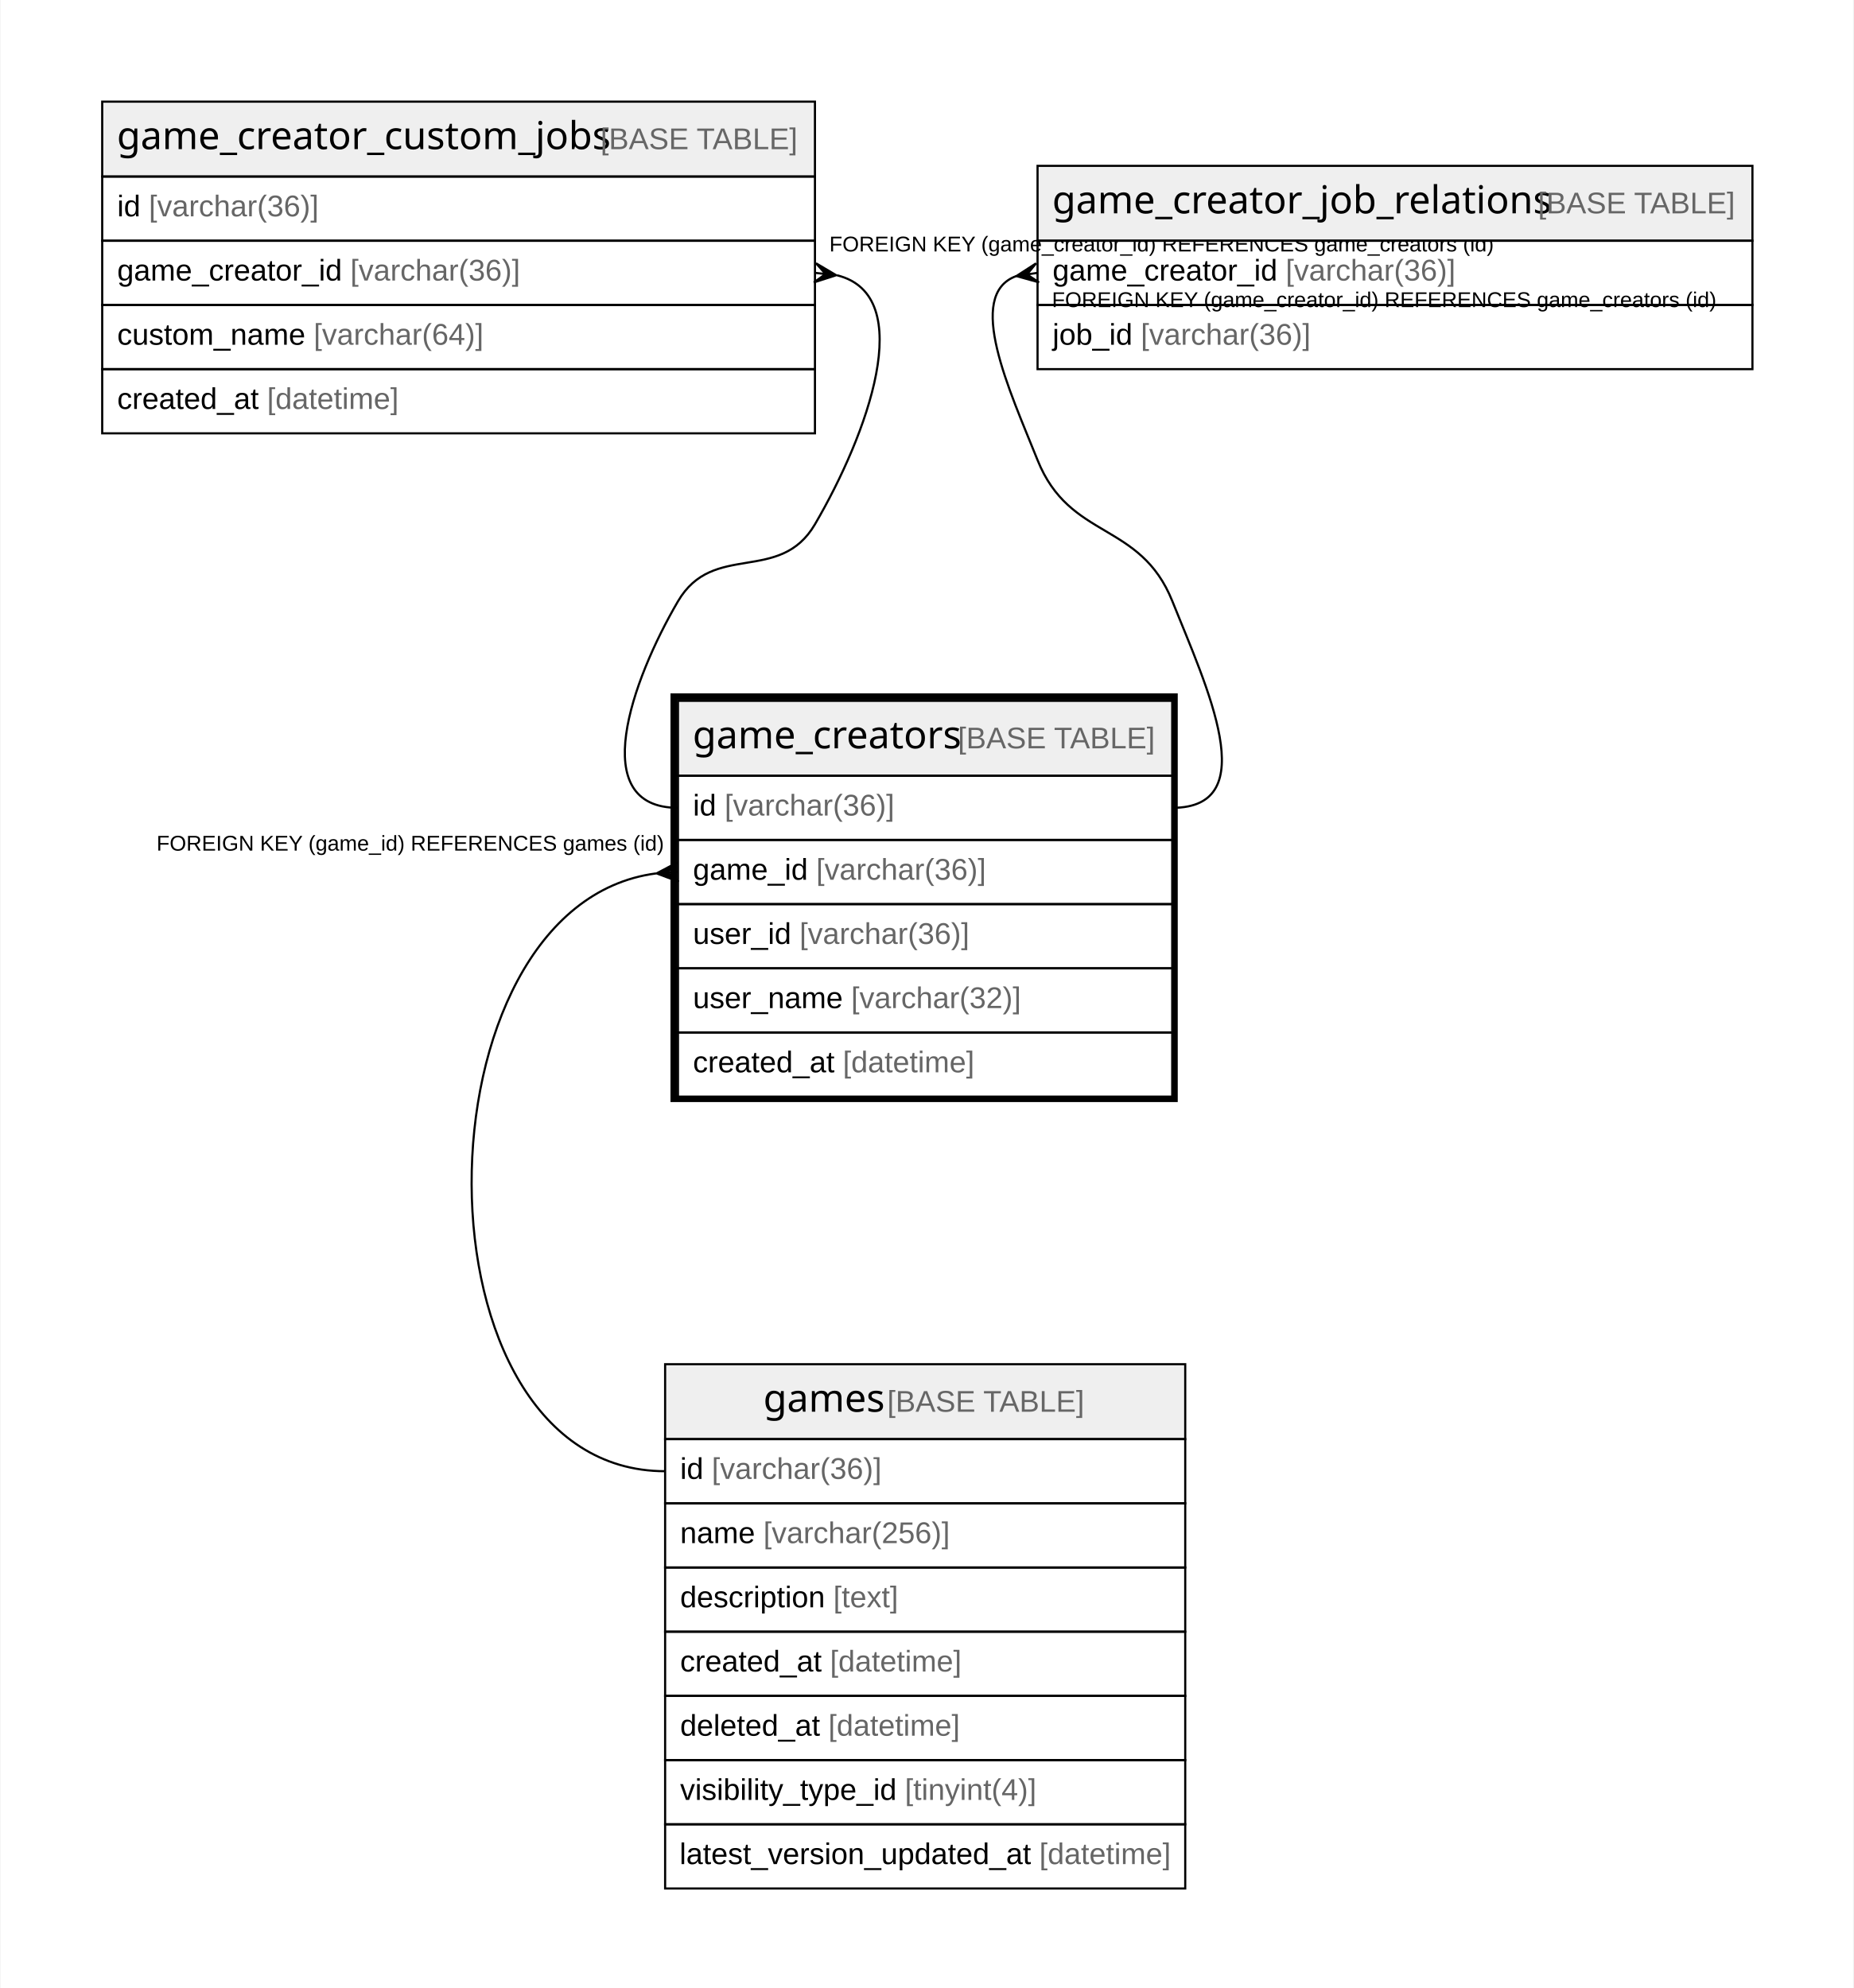
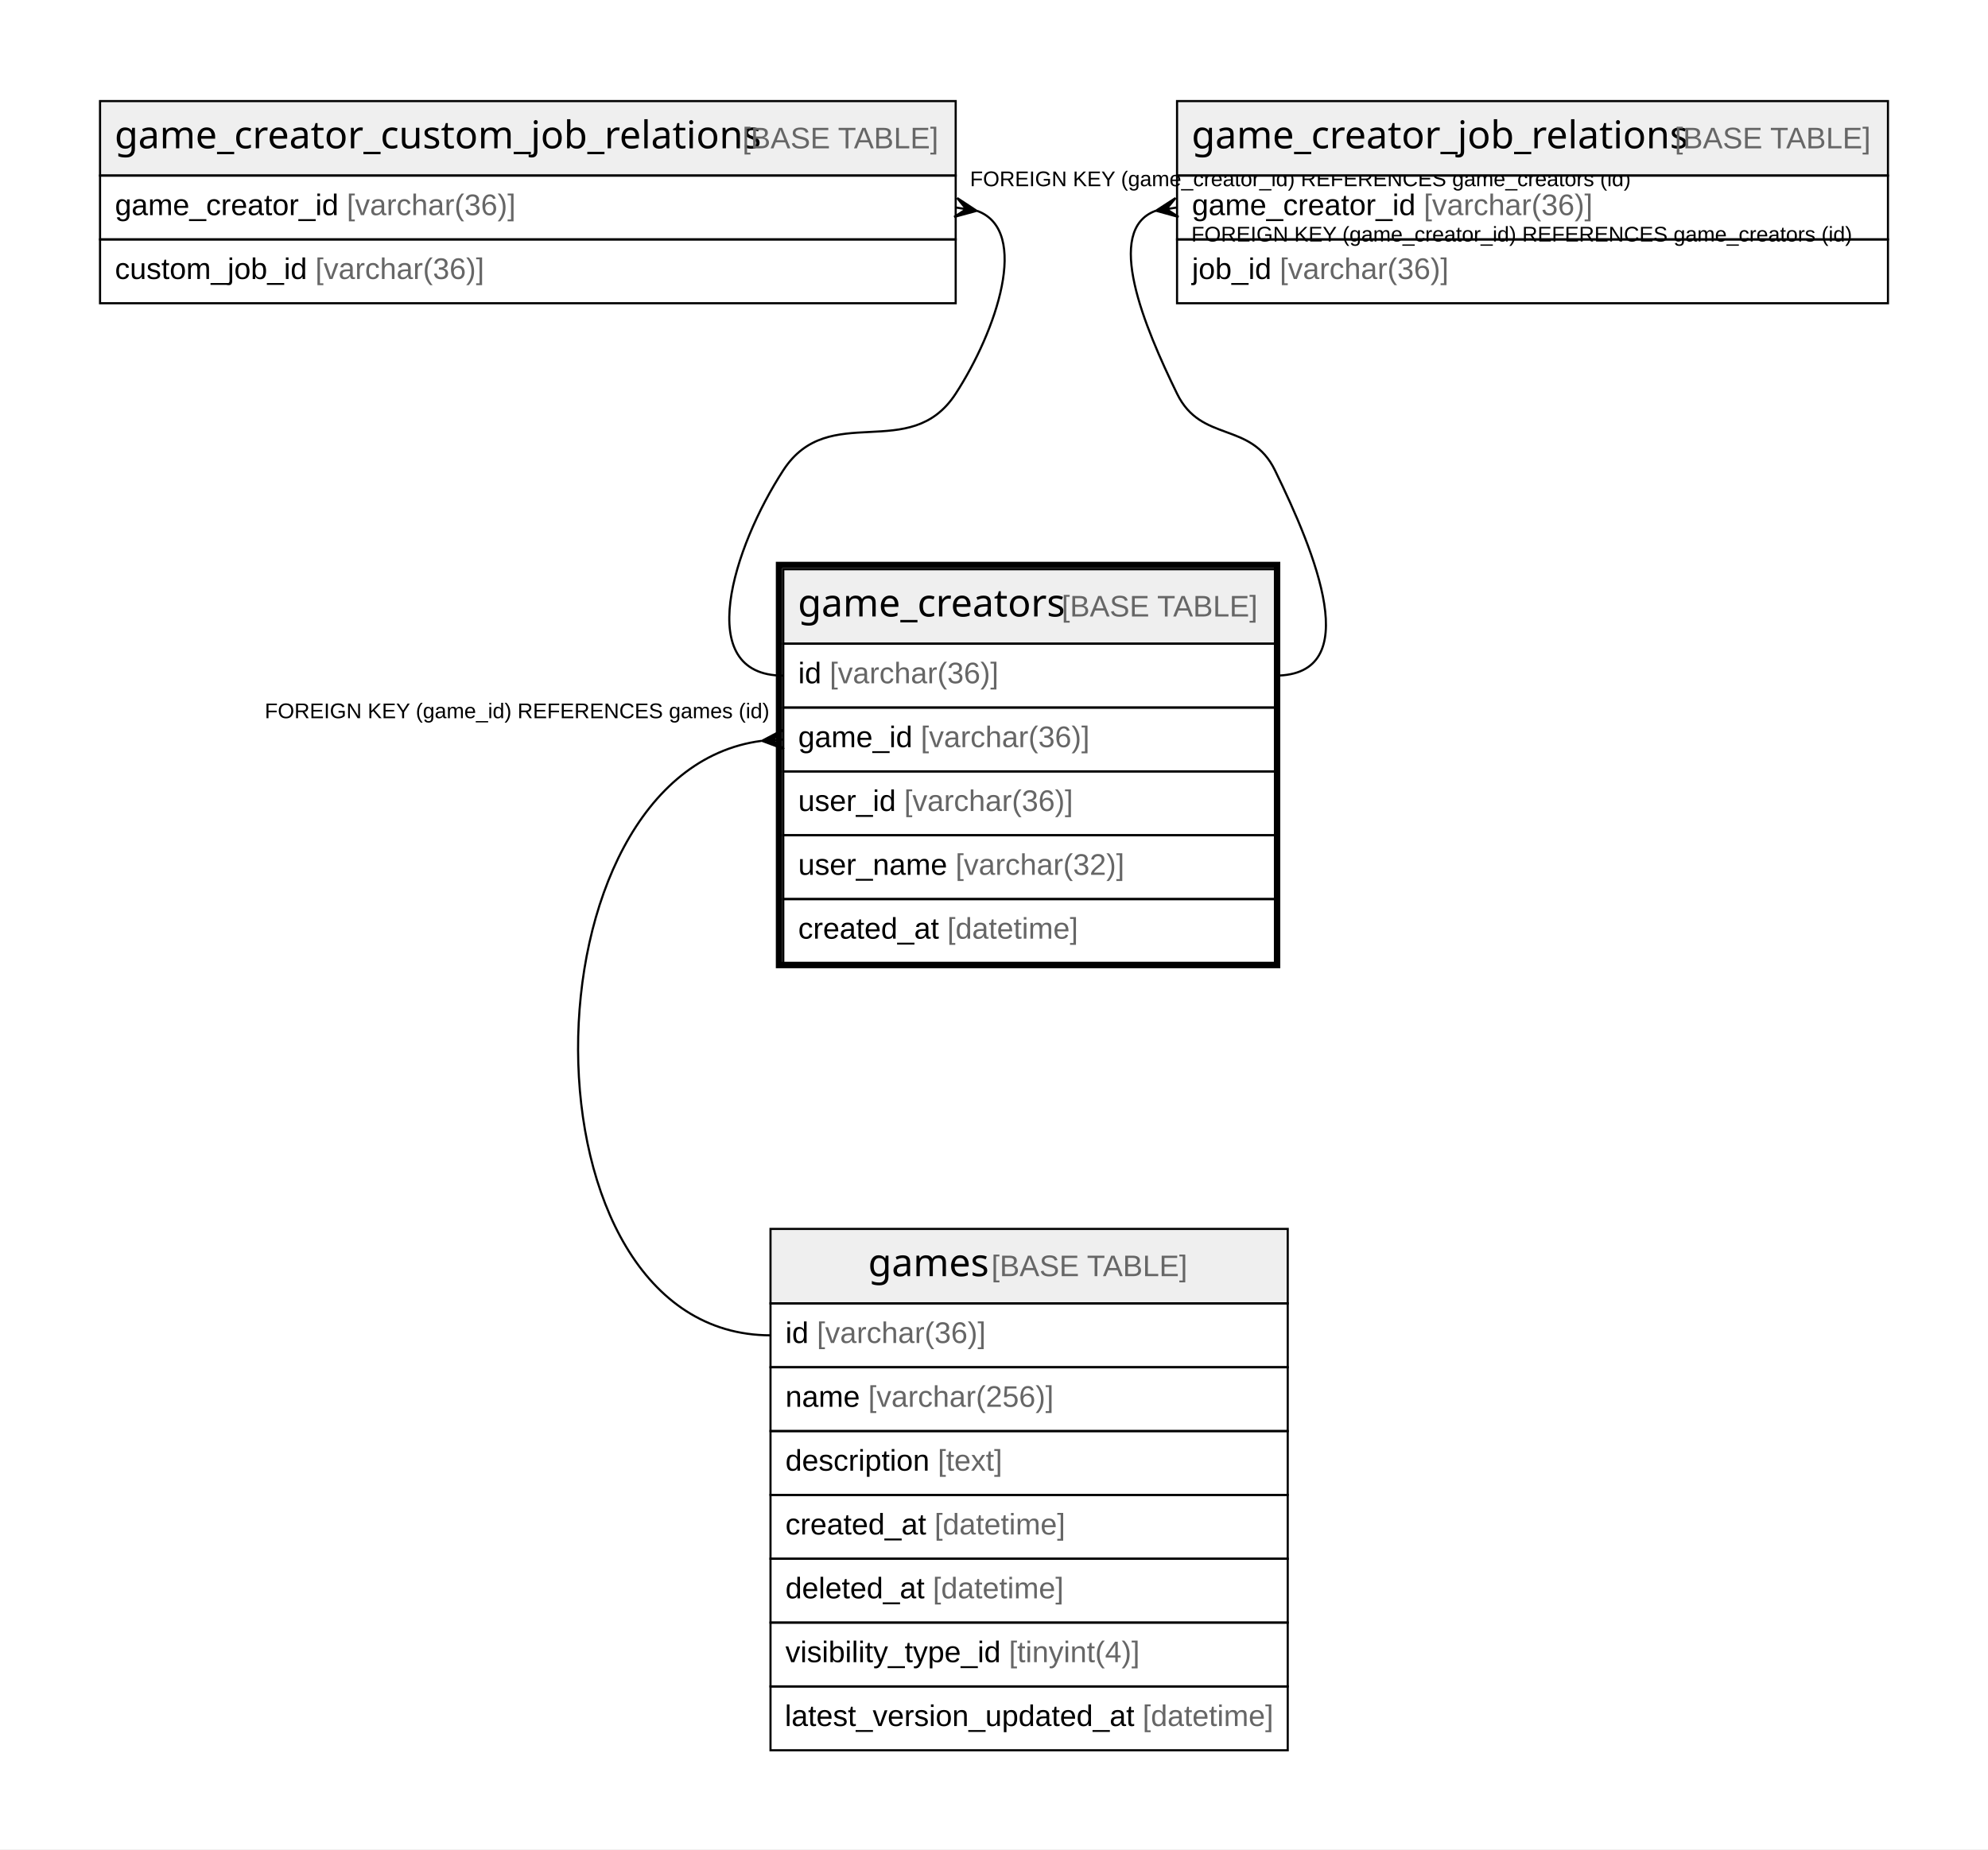
- <svg xmlns="http://www.w3.org/2000/svg" width="866pt" height="929pt" viewBox="0.00 0.00 865.50 929.00">
-   <g id="graph0" class="graph" transform="scale(1 1) rotate(0) translate(4 925)">
-     <polygon fill="#ffffff" stroke="transparent" points="-4,4 -4,-925 861.5,-925 861.5,4 -4,4" />
+ <svg xmlns="http://www.w3.org/2000/svg" width="934pt" height="869pt" viewBox="0.00 0.00 934.00 869.00">
+   <g id="graph0" class="graph" transform="scale(1 1) rotate(0) translate(4 865)">
+     <polygon fill="#ffffff" stroke="transparent" points="-4,4 -4,-865 930,-865 930,4 -4,4" />
    <g id="node1" class="node">
-       <polygon fill="#efefef" stroke="transparent" points="312.5,-562.5 312.5,-597.5 543.5,-597.5 543.5,-562.5 312.5,-562.5" />
-       <polygon fill="none" stroke="#000000" points="312.5,-562.5 312.5,-597.5 543.5,-597.5 543.5,-562.5 312.5,-562.5" />
-       <text text-anchor="start" x="319.362" y="-575.3" font-family="Arial Bold" font-size="18.00" fill="#000000">game_creators</text>
-       <text text-anchor="start" x="439.384" y="-575.3" font-family="Arial" font-size="14.00" fill="#000000"> </text>
-       <text text-anchor="start" x="443.275" y="-575.3" font-family="Arial" font-size="14.00" fill="#666666">[BASE TABLE]</text>
-       <polygon fill="none" stroke="#000000" points="312.5,-532.5 312.5,-562.5 543.5,-562.5 543.5,-532.5 312.5,-532.5" />
-       <text text-anchor="start" x="319.5" y="-543.9" font-family="Arial" font-size="14.00" fill="#000000">id </text>
-       <text text-anchor="start" x="334.28" y="-543.9" font-family="Arial" font-size="14.00" fill="#666666">[varchar(36)]</text>
-       <polygon fill="none" stroke="#000000" points="312.5,-502.5 312.5,-532.5 543.5,-532.5 543.5,-502.5 312.5,-502.5" />
-       <text text-anchor="start" x="319.5" y="-513.9" font-family="Arial" font-size="14.00" fill="#000000">game_id </text>
-       <text text-anchor="start" x="377.071" y="-513.9" font-family="Arial" font-size="14.00" fill="#666666">[varchar(36)]</text>
-       <polygon fill="none" stroke="#000000" points="312.5,-472.5 312.5,-502.5 543.5,-502.5 543.5,-472.5 312.5,-472.5" />
-       <text text-anchor="start" x="319.5" y="-483.9" font-family="Arial" font-size="14.00" fill="#000000">user_id </text>
-       <text text-anchor="start" x="369.288" y="-483.9" font-family="Arial" font-size="14.00" fill="#666666">[varchar(36)]</text>
-       <polygon fill="none" stroke="#000000" points="312.5,-442.5 312.5,-472.5 543.5,-472.5 543.5,-442.5 312.5,-442.5" />
-       <text text-anchor="start" x="319.5" y="-453.9" font-family="Arial" font-size="14.00" fill="#000000">user_name </text>
-       <text text-anchor="start" x="393.407" y="-453.9" font-family="Arial" font-size="14.00" fill="#666666">[varchar(32)]</text>
-       <polygon fill="none" stroke="#000000" points="312.5,-412.5 312.5,-442.5 543.5,-442.5 543.5,-412.5 312.5,-412.5" />
-       <text text-anchor="start" x="319.5" y="-423.9" font-family="Arial" font-size="14.00" fill="#000000">created_at </text>
-       <text text-anchor="start" x="389.528" y="-423.9" font-family="Arial" font-size="14.00" fill="#666666">[datetime]</text>
-       <polygon fill="none" stroke="#000000" stroke-width="3" points="310.5,-411.5 310.5,-599.5 544.5,-599.5 544.5,-411.5 310.5,-411.5" />
+       <polygon fill="#efefef" stroke="transparent" points="364,-562.5 364,-597.5 595,-597.5 595,-562.5 364,-562.5" />
+       <polygon fill="none" stroke="#000000" points="364,-562.5 364,-597.5 595,-597.5 595,-562.5 364,-562.5" />
+       <text text-anchor="start" x="370.862" y="-575.3" font-family="Arial Bold" font-size="18.00" fill="#000000">game_creators</text>
+       <text text-anchor="start" x="490.884" y="-575.3" font-family="Arial" font-size="14.00" fill="#000000"> </text>
+       <text text-anchor="start" x="494.775" y="-575.3" font-family="Arial" font-size="14.00" fill="#666666">[BASE TABLE]</text>
+       <polygon fill="none" stroke="#000000" points="364,-532.5 364,-562.5 595,-562.5 595,-532.5 364,-532.5" />
+       <text text-anchor="start" x="371" y="-543.9" font-family="Arial" font-size="14.00" fill="#000000">id </text>
+       <text text-anchor="start" x="385.78" y="-543.9" font-family="Arial" font-size="14.00" fill="#666666">[varchar(36)]</text>
+       <polygon fill="none" stroke="#000000" points="364,-502.5 364,-532.5 595,-532.5 595,-502.5 364,-502.5" />
+       <text text-anchor="start" x="371" y="-513.9" font-family="Arial" font-size="14.00" fill="#000000">game_id </text>
+       <text text-anchor="start" x="428.571" y="-513.9" font-family="Arial" font-size="14.00" fill="#666666">[varchar(36)]</text>
+       <polygon fill="none" stroke="#000000" points="364,-472.5 364,-502.5 595,-502.5 595,-472.5 364,-472.5" />
+       <text text-anchor="start" x="371" y="-483.9" font-family="Arial" font-size="14.00" fill="#000000">user_id </text>
+       <text text-anchor="start" x="420.788" y="-483.9" font-family="Arial" font-size="14.00" fill="#666666">[varchar(36)]</text>
+       <polygon fill="none" stroke="#000000" points="364,-442.5 364,-472.5 595,-472.5 595,-442.5 364,-442.5" />
+       <text text-anchor="start" x="371" y="-453.9" font-family="Arial" font-size="14.00" fill="#000000">user_name </text>
+       <text text-anchor="start" x="444.907" y="-453.9" font-family="Arial" font-size="14.00" fill="#666666">[varchar(32)]</text>
+       <polygon fill="none" stroke="#000000" points="364,-412.5 364,-442.5 595,-442.5 595,-412.5 364,-412.5" />
+       <text text-anchor="start" x="371" y="-423.9" font-family="Arial" font-size="14.00" fill="#000000">created_at </text>
+       <text text-anchor="start" x="441.028" y="-423.9" font-family="Arial" font-size="14.00" fill="#666666">[datetime]</text>
+       <polygon fill="none" stroke="#000000" stroke-width="3" points="362,-411.5 362,-599.5 596,-599.5 596,-411.5 362,-411.5" />
    </g>
    <g id="node4" class="node">
-       <polygon fill="#efefef" stroke="transparent" points="306.5,-252.5 306.5,-287.5 549.5,-287.5 549.5,-252.5 306.5,-252.5" />
-       <polygon fill="none" stroke="#000000" points="306.5,-252.5 306.5,-287.5 549.5,-287.5 549.5,-252.5 306.5,-252.5" />
-       <text text-anchor="start" x="352.368" y="-265.3" font-family="Arial Bold" font-size="18.00" fill="#000000">games</text>
-       <text text-anchor="start" x="406.378" y="-265.3" font-family="Arial" font-size="14.00" fill="#000000"> </text>
-       <text text-anchor="start" x="410.269" y="-265.3" font-family="Arial" font-size="14.00" fill="#666666">[BASE TABLE]</text>
-       <polygon fill="none" stroke="#000000" points="306.5,-222.5 306.5,-252.5 549.5,-252.5 549.5,-222.5 306.5,-222.5" />
-       <text text-anchor="start" x="313.5" y="-233.9" font-family="Arial" font-size="14.00" fill="#000000">id </text>
-       <text text-anchor="start" x="328.28" y="-233.9" font-family="Arial" font-size="14.00" fill="#666666">[varchar(36)]</text>
-       <polygon fill="none" stroke="#000000" points="306.5,-192.5 306.5,-222.5 549.5,-222.5 549.5,-192.5 306.5,-192.5" />
-       <text text-anchor="start" x="313.5" y="-203.9" font-family="Arial" font-size="14.00" fill="#000000">name </text>
-       <text text-anchor="start" x="352.399" y="-203.9" font-family="Arial" font-size="14.00" fill="#666666">[varchar(256)]</text>
-       <polygon fill="none" stroke="#000000" points="306.5,-162.5 306.5,-192.5 549.5,-192.5 549.5,-162.5 306.5,-162.5" />
-       <text text-anchor="start" x="313.5" y="-173.9" font-family="Arial" font-size="14.00" fill="#000000">description </text>
-       <text text-anchor="start" x="385.068" y="-173.9" font-family="Arial" font-size="14.00" fill="#666666">[text]</text>
-       <polygon fill="none" stroke="#000000" points="306.5,-132.5 306.5,-162.5 549.5,-162.5 549.5,-132.5 306.5,-132.5" />
-       <text text-anchor="start" x="313.5" y="-143.9" font-family="Arial" font-size="14.00" fill="#000000">created_at </text>
-       <text text-anchor="start" x="383.528" y="-143.9" font-family="Arial" font-size="14.00" fill="#666666">[datetime]</text>
-       <polygon fill="none" stroke="#000000" points="306.5,-102.5 306.5,-132.5 549.5,-132.5 549.5,-102.5 306.5,-102.5" />
-       <text text-anchor="start" x="313.5" y="-113.9" font-family="Arial" font-size="14.00" fill="#000000">deleted_at </text>
-       <text text-anchor="start" x="382.757" y="-113.9" font-family="Arial" font-size="14.00" fill="#666666">[datetime]</text>
-       <polygon fill="none" stroke="#000000" points="306.5,-72.5 306.5,-102.5 549.5,-102.5 549.5,-72.5 306.5,-72.5" />
-       <text text-anchor="start" x="313.5" y="-83.9" font-family="Arial" font-size="14.00" fill="#000000">visibility_type_id </text>
-       <text text-anchor="start" x="418.507" y="-83.9" font-family="Arial" font-size="14.00" fill="#666666">[tinyint(4)]</text>
-       <polygon fill="none" stroke="#000000" points="306.5,-42.5 306.5,-72.5 549.5,-72.5 549.5,-42.5 306.5,-42.5" />
-       <text text-anchor="start" x="313.237" y="-53.9" font-family="Arial" font-size="14.00" fill="#000000">latest_version_updated_at </text>
-       <text text-anchor="start" x="481.303" y="-53.9" font-family="Arial" font-size="14.00" fill="#666666">[datetime]</text>
+       <polygon fill="#efefef" stroke="transparent" points="358,-252.5 358,-287.5 601,-287.5 601,-252.5 358,-252.5" />
+       <polygon fill="none" stroke="#000000" points="358,-252.5 358,-287.5 601,-287.5 601,-252.5 358,-252.5" />
+       <text text-anchor="start" x="403.868" y="-265.3" font-family="Arial Bold" font-size="18.00" fill="#000000">games</text>
+       <text text-anchor="start" x="457.878" y="-265.3" font-family="Arial" font-size="14.00" fill="#000000"> </text>
+       <text text-anchor="start" x="461.769" y="-265.3" font-family="Arial" font-size="14.00" fill="#666666">[BASE TABLE]</text>
+       <polygon fill="none" stroke="#000000" points="358,-222.5 358,-252.5 601,-252.5 601,-222.5 358,-222.5" />
+       <text text-anchor="start" x="365" y="-233.9" font-family="Arial" font-size="14.00" fill="#000000">id </text>
+       <text text-anchor="start" x="379.78" y="-233.9" font-family="Arial" font-size="14.00" fill="#666666">[varchar(36)]</text>
+       <polygon fill="none" stroke="#000000" points="358,-192.5 358,-222.5 601,-222.5 601,-192.5 358,-192.5" />
+       <text text-anchor="start" x="365" y="-203.9" font-family="Arial" font-size="14.00" fill="#000000">name </text>
+       <text text-anchor="start" x="403.899" y="-203.9" font-family="Arial" font-size="14.00" fill="#666666">[varchar(256)]</text>
+       <polygon fill="none" stroke="#000000" points="358,-162.5 358,-192.5 601,-192.5 601,-162.5 358,-162.5" />
+       <text text-anchor="start" x="365" y="-173.9" font-family="Arial" font-size="14.00" fill="#000000">description </text>
+       <text text-anchor="start" x="436.568" y="-173.9" font-family="Arial" font-size="14.00" fill="#666666">[text]</text>
+       <polygon fill="none" stroke="#000000" points="358,-132.5 358,-162.5 601,-162.5 601,-132.5 358,-132.5" />
+       <text text-anchor="start" x="365" y="-143.9" font-family="Arial" font-size="14.00" fill="#000000">created_at </text>
+       <text text-anchor="start" x="435.028" y="-143.9" font-family="Arial" font-size="14.00" fill="#666666">[datetime]</text>
+       <polygon fill="none" stroke="#000000" points="358,-102.5 358,-132.5 601,-132.5 601,-102.5 358,-102.5" />
+       <text text-anchor="start" x="365" y="-113.9" font-family="Arial" font-size="14.00" fill="#000000">deleted_at </text>
+       <text text-anchor="start" x="434.257" y="-113.9" font-family="Arial" font-size="14.00" fill="#666666">[datetime]</text>
+       <polygon fill="none" stroke="#000000" points="358,-72.5 358,-102.5 601,-102.5 601,-72.5 358,-72.5" />
+       <text text-anchor="start" x="365" y="-83.9" font-family="Arial" font-size="14.00" fill="#000000">visibility_type_id </text>
+       <text text-anchor="start" x="470.007" y="-83.9" font-family="Arial" font-size="14.00" fill="#666666">[tinyint(4)]</text>
+       <polygon fill="none" stroke="#000000" points="358,-42.5 358,-72.5 601,-72.5 601,-42.5 358,-42.5" />
+       <text text-anchor="start" x="364.737" y="-53.9" font-family="Arial" font-size="14.00" fill="#000000">latest_version_updated_at </text>
+       <text text-anchor="start" x="532.803" y="-53.9" font-family="Arial" font-size="14.00" fill="#666666">[datetime]</text>
    </g>
    <g id="edge3" class="edge">
-       <path fill="none" stroke="#000000" d="M302.21,-516.839C187.792,-501.865 185.552,-237.5 306.5,-237.5" />
-       <polygon fill="#000000" stroke="#000000" points="302.521,-516.859 312.212,-521.991 307.51,-517.179 312.5,-517.5 312.5,-517.5 312.5,-517.5 307.51,-517.179 312.788,-513.009 302.521,-516.859 302.521,-516.859" />
-       <text text-anchor="start" x="68.886" y="-527.5" font-family="Arial" font-size="10.00" fill="#000000">FOREIGN KEY (game_id) REFERENCES games (id)</text>
+       <path fill="none" stroke="#000000" d="M353.71,-516.839C239.292,-501.865 237.052,-237.5 358,-237.5" />
+       <polygon fill="#000000" stroke="#000000" points="354.021,-516.859 363.712,-521.991 359.01,-517.179 364,-517.5 364,-517.5 364,-517.5 359.01,-517.179 364.288,-513.009 354.021,-516.859 354.021,-516.859" />
+       <text text-anchor="start" x="120.386" y="-527.5" font-family="Arial" font-size="10.00" fill="#000000">FOREIGN KEY (game_id) REFERENCES games (id)</text>
    </g>
    <g id="node2" class="node">
-       <polygon fill="#efefef" stroke="transparent" points="43.5,-842.5 43.5,-877.5 376.5,-877.5 376.5,-842.5 43.5,-842.5" />
-       <polygon fill="none" stroke="#000000" points="43.5,-842.5 43.5,-877.5 376.5,-877.5 376.5,-842.5 43.5,-842.5" />
-       <text text-anchor="start" x="50.349" y="-855.3" font-family="Arial Bold" font-size="18.00" fill="#000000">game_creator_custom_jobs</text>
-       <text text-anchor="start" x="272.397" y="-855.3" font-family="Arial" font-size="14.00" fill="#000000"> </text>
-       <text text-anchor="start" x="276.288" y="-855.3" font-family="Arial" font-size="14.00" fill="#666666">[BASE TABLE]</text>
-       <polygon fill="none" stroke="#000000" points="43.5,-812.5 43.5,-842.5 376.5,-842.5 376.5,-812.5 43.5,-812.5" />
-       <text text-anchor="start" x="50.5" y="-823.9" font-family="Arial" font-size="14.00" fill="#000000">id </text>
-       <text text-anchor="start" x="65.28" y="-823.9" font-family="Arial" font-size="14.00" fill="#666666">[varchar(36)]</text>
-       <polygon fill="none" stroke="#000000" points="43.5,-782.5 43.5,-812.5 376.5,-812.5 376.5,-782.5 43.5,-782.5" />
-       <text text-anchor="start" x="50.5" y="-793.9" font-family="Arial" font-size="14.00" fill="#000000">game_creator_id </text>
-       <text text-anchor="start" x="159.413" y="-793.9" font-family="Arial" font-size="14.00" fill="#666666">[varchar(36)]</text>
-       <polygon fill="none" stroke="#000000" points="43.5,-752.5 43.5,-782.5 376.5,-782.5 376.5,-752.5 43.5,-752.5" />
-       <text text-anchor="start" x="50.5" y="-763.9" font-family="Arial" font-size="14.00" fill="#000000">custom_name </text>
-       <text text-anchor="start" x="142.298" y="-763.9" font-family="Arial" font-size="14.00" fill="#666666">[varchar(64)]</text>
-       <polygon fill="none" stroke="#000000" points="43.5,-722.5 43.5,-752.5 376.5,-752.5 376.5,-722.5 43.5,-722.5" />
-       <text text-anchor="start" x="50.5" y="-733.9" font-family="Arial" font-size="14.00" fill="#000000">created_at </text>
-       <text text-anchor="start" x="120.528" y="-733.9" font-family="Arial" font-size="14.00" fill="#666666">[datetime]</text>
+       <polygon fill="#efefef" stroke="transparent" points="43,-782.5 43,-817.5 445,-817.5 445,-782.5 43,-782.5" />
+       <polygon fill="none" stroke="#000000" points="43,-782.5 43,-817.5 445,-817.5 445,-782.5 43,-782.5" />
+       <text text-anchor="start" x="49.842" y="-795.3" font-family="Arial Bold" font-size="18.00" fill="#000000">game_creator_custom_job_relations</text>
+       <text text-anchor="start" x="340.904" y="-795.3" font-family="Arial" font-size="14.00" fill="#000000"> </text>
+       <text text-anchor="start" x="344.795" y="-795.3" font-family="Arial" font-size="14.00" fill="#666666">[BASE TABLE]</text>
+       <polygon fill="none" stroke="#000000" points="43,-752.5 43,-782.5 445,-782.5 445,-752.5 43,-752.5" />
+       <text text-anchor="start" x="50" y="-763.9" font-family="Arial" font-size="14.00" fill="#000000">game_creator_id </text>
+       <text text-anchor="start" x="158.913" y="-763.9" font-family="Arial" font-size="14.00" fill="#666666">[varchar(36)]</text>
+       <polygon fill="none" stroke="#000000" points="43,-722.5 43,-752.5 445,-752.5 445,-722.5 43,-722.5" />
+       <text text-anchor="start" x="50" y="-733.9" font-family="Arial" font-size="14.00" fill="#000000">custom_job_id </text>
+       <text text-anchor="start" x="144.133" y="-733.9" font-family="Arial" font-size="14.00" fill="#666666">[varchar(36)]</text>
    </g>
    <g id="edge1" class="edge">
-       <path fill="none" stroke="#000000" d="M386.869,-796.344C424.881,-786.901 400.908,-721.733 376.5,-680 360.024,-651.829 328.976,-672.171 312.5,-644 290.848,-606.978 269.611,-547.5 312.5,-547.5" />
-       <polygon fill="#000000" stroke="#000000" points="386.438,-796.392 376.001,-793.028 381.469,-796.946 376.5,-797.5 376.5,-797.5 376.5,-797.5 381.469,-796.946 376.999,-801.972 386.438,-796.392 386.438,-796.392" />
-       <text text-anchor="start" x="383.213" y="-807.5" font-family="Arial" font-size="10.00" fill="#000000">FOREIGN KEY (game_creator_id) REFERENCES game_creators (id)</text>
+       <path fill="none" stroke="#000000" d="M455.154,-765.882C480.258,-756.58 464.039,-709.296 445,-680 423.533,-646.967 385.467,-677.033 364,-644 340.629,-608.038 321.111,-547.5 364,-547.5" />
+       <polygon fill="#000000" stroke="#000000" points="454.875,-765.927 444.292,-763.056 449.938,-766.713 445,-767.5 445,-767.5 445,-767.5 449.938,-766.713 445.708,-771.944 454.875,-765.927 454.875,-765.927" />
+       <text text-anchor="start" x="451.713" y="-777.5" font-family="Arial" font-size="10.00" fill="#000000">FOREIGN KEY (game_creator_id) REFERENCES game_creators (id)</text>
    </g>
    <g id="node3" class="node">
-       <polygon fill="#efefef" stroke="transparent" points="480.5,-812.5 480.5,-847.5 814.5,-847.5 814.5,-812.5 480.5,-812.5" />
-       <polygon fill="none" stroke="#000000" points="480.5,-812.5 480.5,-847.5 814.5,-847.5 814.5,-812.5 480.5,-812.5" />
-       <text text-anchor="start" x="487.349" y="-825.3" font-family="Arial Bold" font-size="18.00" fill="#000000">game_creator_job_relations</text>
-       <text text-anchor="start" x="710.398" y="-825.3" font-family="Arial" font-size="14.00" fill="#000000"> </text>
-       <text text-anchor="start" x="714.288" y="-825.3" font-family="Arial" font-size="14.00" fill="#666666">[BASE TABLE]</text>
-       <polygon fill="none" stroke="#000000" points="480.5,-782.5 480.5,-812.5 814.5,-812.5 814.5,-782.5 480.5,-782.5" />
-       <text text-anchor="start" x="487.5" y="-793.9" font-family="Arial" font-size="14.00" fill="#000000">game_creator_id </text>
-       <text text-anchor="start" x="596.413" y="-793.9" font-family="Arial" font-size="14.00" fill="#666666">[varchar(36)]</text>
-       <polygon fill="none" stroke="#000000" points="480.5,-752.5 480.5,-782.5 814.5,-782.5 814.5,-752.5 480.5,-752.5" />
-       <text text-anchor="start" x="487.5" y="-763.9" font-family="Arial" font-size="14.00" fill="#000000">job_id </text>
-       <text text-anchor="start" x="528.734" y="-763.9" font-family="Arial" font-size="14.00" fill="#666666">[varchar(36)]</text>
+       <polygon fill="#efefef" stroke="transparent" points="549,-782.5 549,-817.5 883,-817.5 883,-782.5 549,-782.5" />
+       <polygon fill="none" stroke="#000000" points="549,-782.5 549,-817.5 883,-817.5 883,-782.5 549,-782.5" />
+       <text text-anchor="start" x="555.849" y="-795.3" font-family="Arial Bold" font-size="18.00" fill="#000000">game_creator_job_relations</text>
+       <text text-anchor="start" x="778.898" y="-795.3" font-family="Arial" font-size="14.00" fill="#000000"> </text>
+       <text text-anchor="start" x="782.788" y="-795.3" font-family="Arial" font-size="14.00" fill="#666666">[BASE TABLE]</text>
+       <polygon fill="none" stroke="#000000" points="549,-752.5 549,-782.5 883,-782.5 883,-752.5 549,-752.5" />
+       <text text-anchor="start" x="556" y="-763.9" font-family="Arial" font-size="14.00" fill="#000000">game_creator_id </text>
+       <text text-anchor="start" x="664.913" y="-763.9" font-family="Arial" font-size="14.00" fill="#666666">[varchar(36)]</text>
+       <polygon fill="none" stroke="#000000" points="549,-722.5 549,-752.5 883,-752.5 883,-722.5 549,-722.5" />
+       <text text-anchor="start" x="556" y="-733.9" font-family="Arial" font-size="14.00" fill="#000000">job_id </text>
+       <text text-anchor="start" x="597.234" y="-733.9" font-family="Arial" font-size="14.00" fill="#666666">[varchar(36)]</text>
    </g>
    <g id="edge2" class="edge">
-       <path fill="none" stroke="#000000" d="M470.534,-795.979C446.47,-787.217 467.505,-742.433 480.5,-710 495.582,-672.357 528.418,-681.643 543.5,-644 559.451,-604.188 586.389,-547.5 543.5,-547.5" />
-       <polygon fill="#000000" stroke="#000000" points="470.614,-795.991 479.821,-801.948 475.557,-796.746 480.5,-797.5 480.5,-797.5 480.5,-797.5 475.557,-796.746 481.179,-793.052 470.614,-795.991 470.614,-795.991" />
-       <text text-anchor="start" x="487.213" y="-781.5" font-family="Arial" font-size="10.00" fill="#000000">FOREIGN KEY (game_creator_id) REFERENCES game_creators (id)</text>
+       <path fill="none" stroke="#000000" d="M538.962,-765.948C514.501,-757.009 533.697,-711.409 549,-680 560.371,-656.662 583.629,-667.338 595,-644 613.785,-605.444 637.889,-547.5 595,-547.5" />
+       <polygon fill="#000000" stroke="#000000" points="539.117,-765.972 548.312,-771.947 544.059,-766.736 549,-767.5 549,-767.5 549,-767.5 544.059,-766.736 549.688,-763.053 539.117,-765.972 539.117,-765.972" />
+       <text text-anchor="start" x="555.713" y="-751.5" font-family="Arial" font-size="10.00" fill="#000000">FOREIGN KEY (game_creator_id) REFERENCES game_creators (id)</text>
    </g>
  </g>
</svg>
